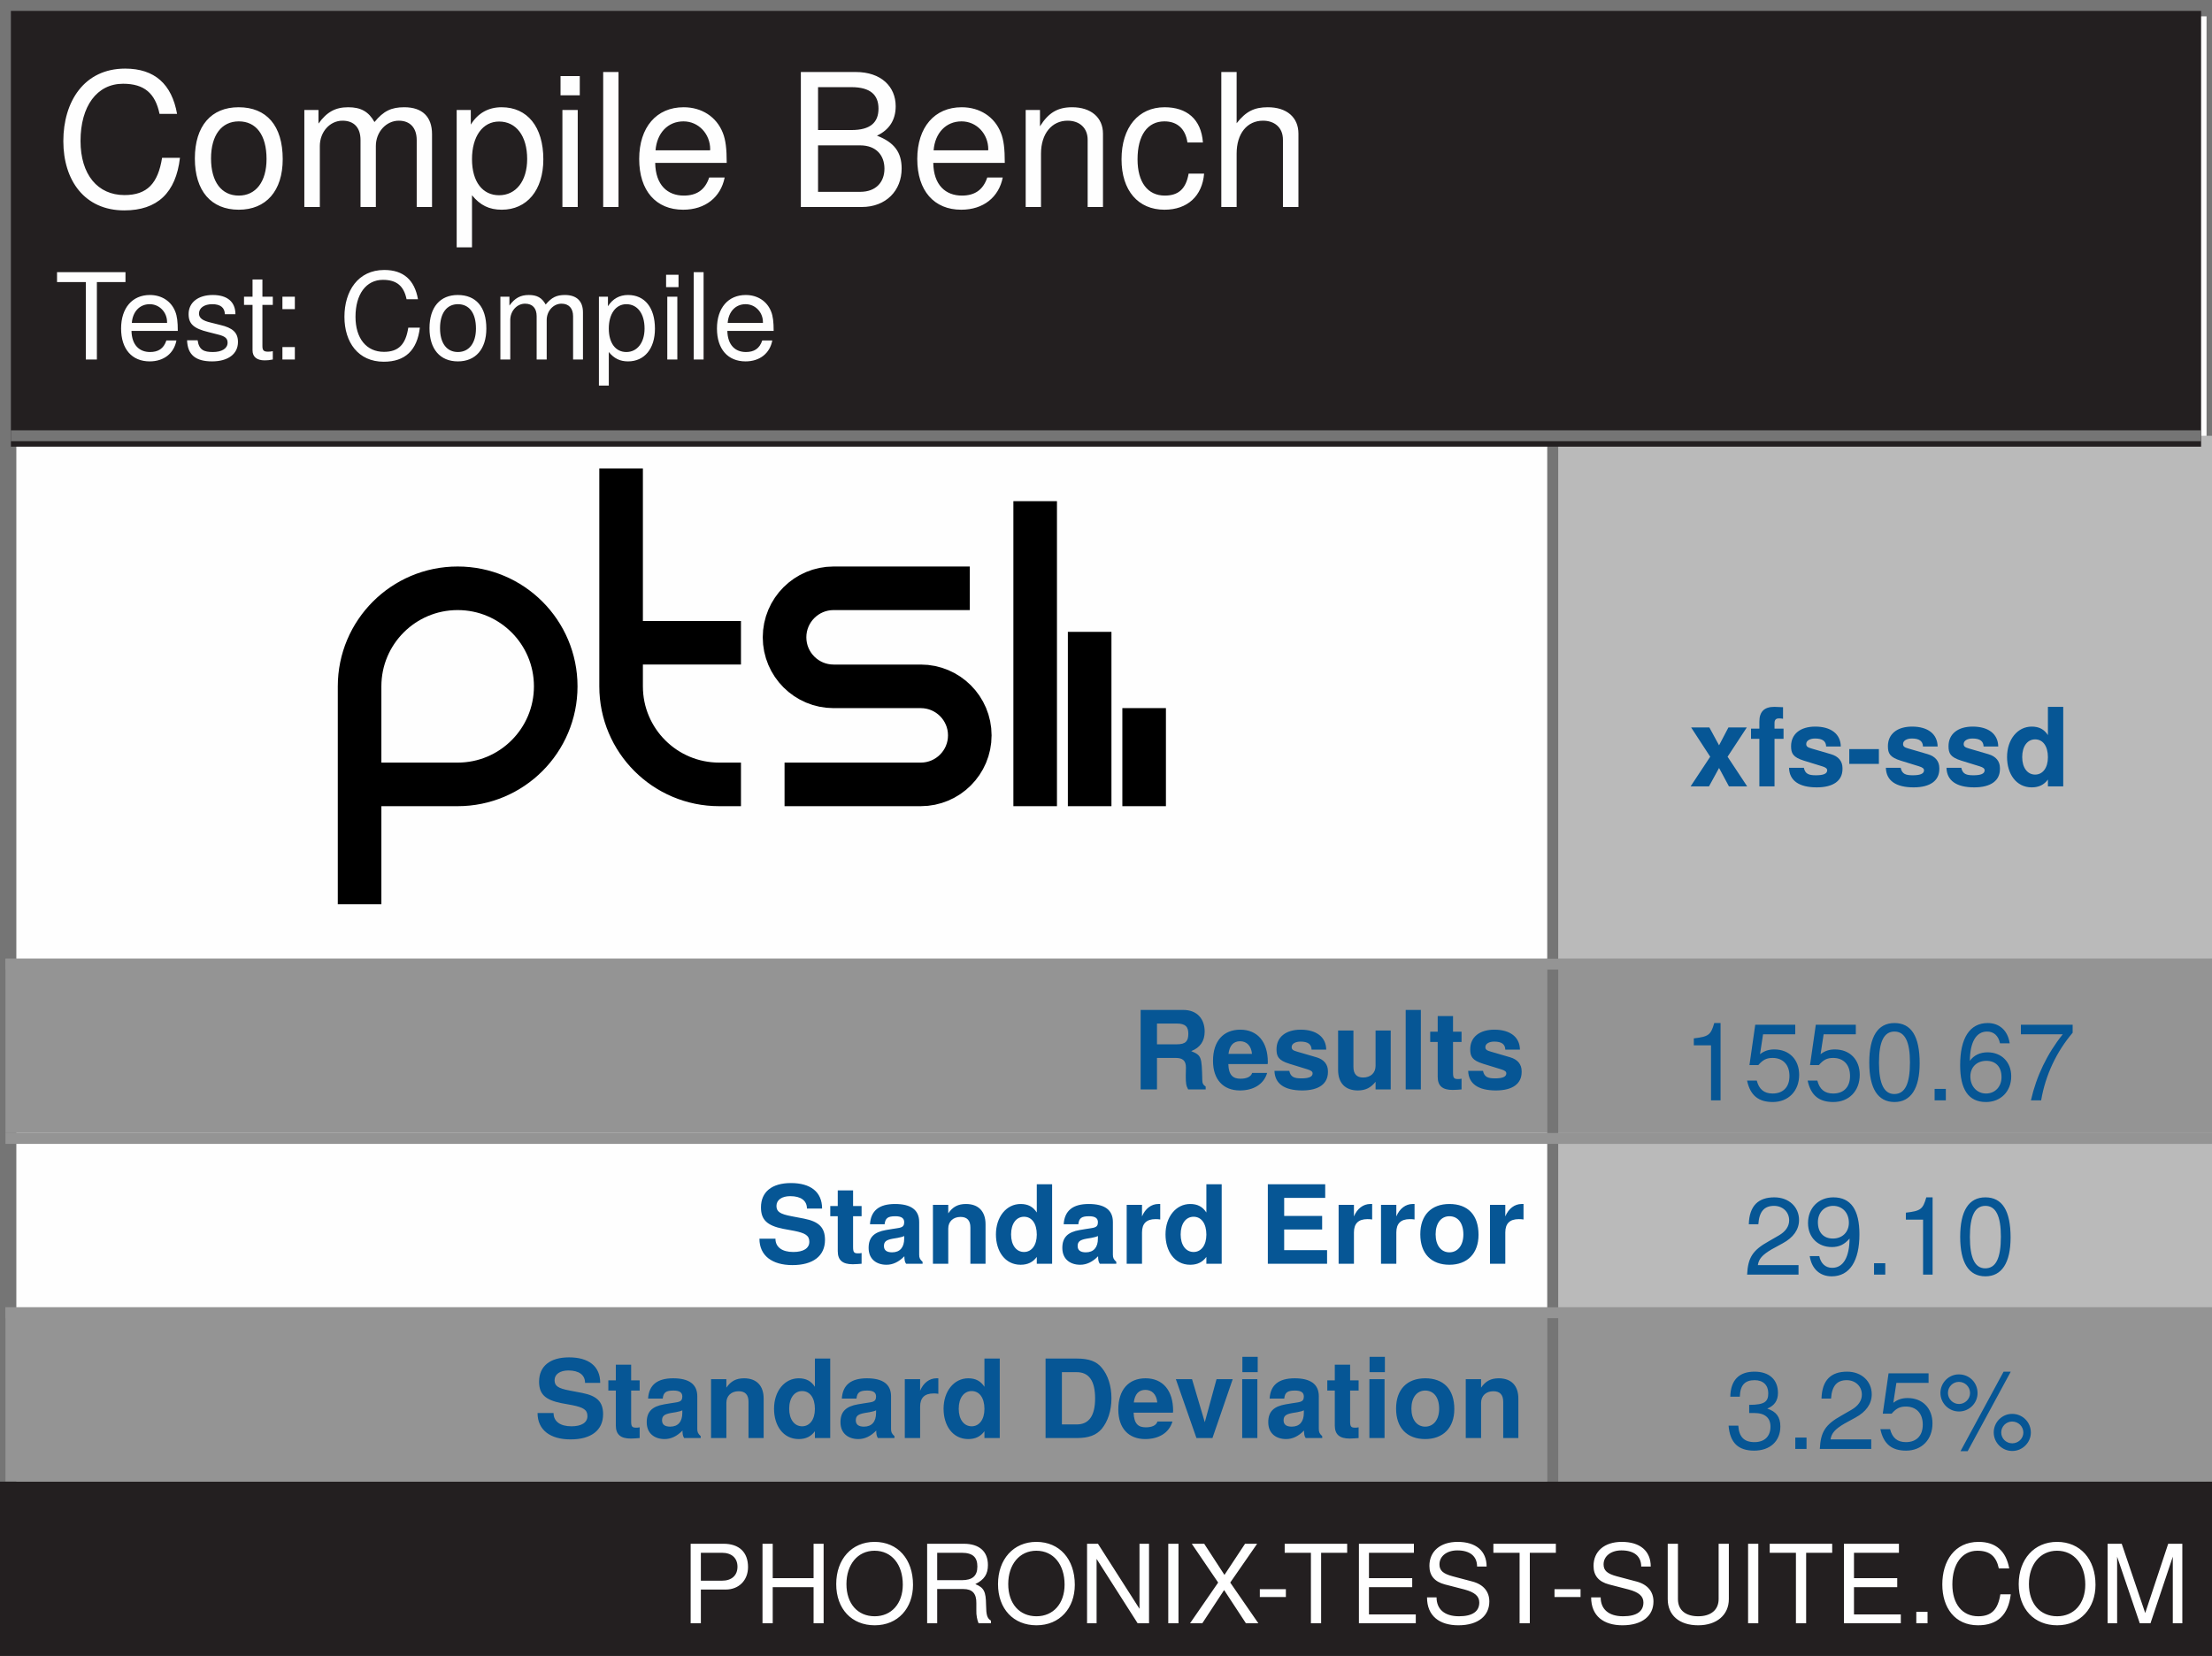
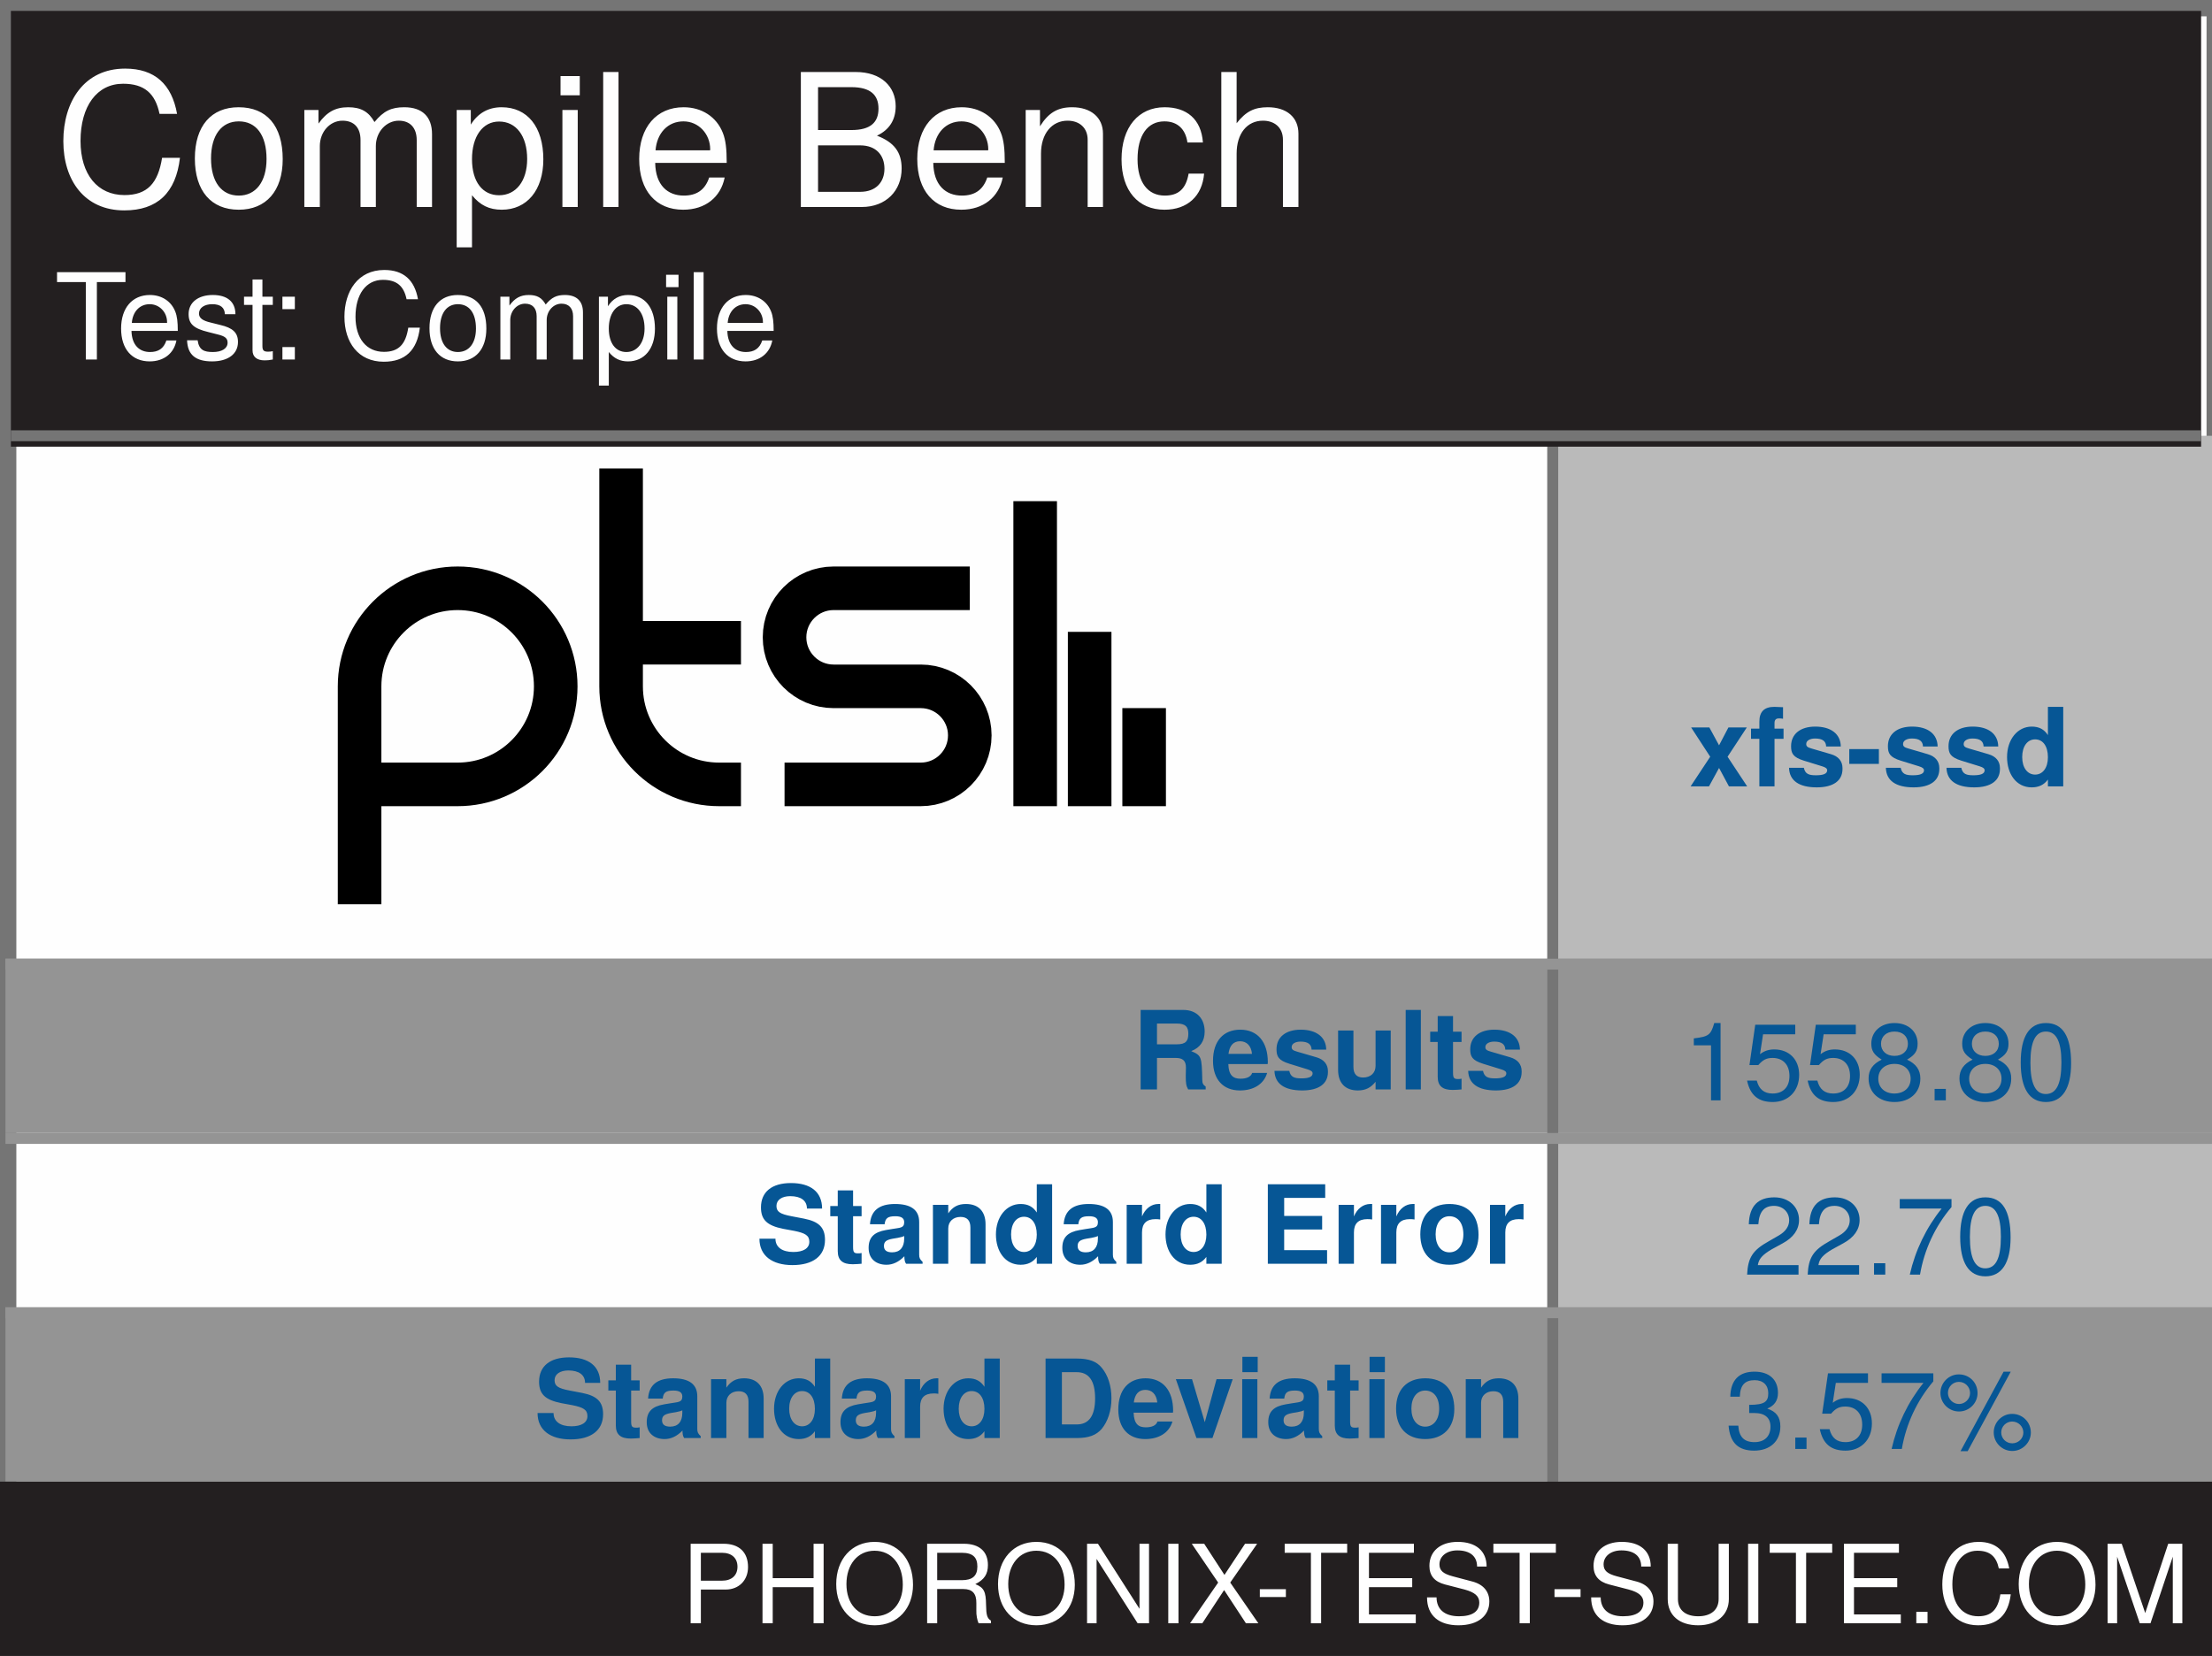
<svg xmlns="http://www.w3.org/2000/svg" xmlns:xlink="http://www.w3.org/1999/xlink" version="1.1" font-family="sans-serif, droid-sans, helvetica, verdana, tahoma" viewbox="0 0 203 152" width="203" height="152" preserveAspectRatio="xMinYMin meet">
  <rect x="0" y="0" width="203" height="152" fill="#FEFEFE" stroke="#757575" stroke-width="2" />
  <rect x="1" y="1" width="202" height="151" fill="#FEFEFE" stroke="#757575" stroke-width="1" />
  <path d="m74 22v9m-5-16v16m-5-28v28m-23-2h12.5c2.485 0 4.5-2.015 4.5-4.5s-2.015-4.5-4.5-4.5h-8c-2.485 0-4.5-2.015-4.5-4.5s2.015-4.5 4.5-4.5h12.5m-21 5h-11m11 13h-2c-4.971 0-9-4.029-9-9v-20m-24 40v-20c0-4.971 4.029-9 9-9 4.971 0 9 4.029 9 9s-4.029 9-9 9h-9" stroke="#000000" stroke-width="4" fill="none" transform="translate(31,43)" />
  <line x1="142" y1="88" x2="203" y2="88" stroke="#BABABA" stroke-width="96" stroke-dasharray="61,61" />
  <line x1="102" y1="88" x2="102" y2="136" stroke="#949494" stroke-width="203" stroke-dasharray="16,16" />
  <line x1="142" y1="88" x2="203" y2="88" stroke="#757575" stroke-width="96" stroke-dasharray="1,60" />
  <rect x="1" y="1" width="201" height="40" fill="#231f20" />
  <text x="5" y="19" font-size="17" fill="#FEFEFE" text-anchor="start">Compile Bench</text>
  <text x="5" y="33" font-size="11" fill="#FEFEFE" text-anchor="start">Test: Compile</text>
  <line x1="1" y1="40" x2="202" y2="40" stroke="#757575" stroke-width="1" />
  <g font-size="10" font-weight="bold" text-anchor="end" fill="#065695">
    <text x="140" y="100" fill="#065695">Results</text>
    <text x="140" y="116" fill="#065695">Standard Error</text>
    <text x="140" y="132" fill="#065695">Standard Deviation</text>
  </g>
  <g font-size="10" fill="#065695" font-weight="bold" text-anchor="middle" dominant-baseline="text-before-edge">
    <text x="172.5" y="64">xfs-ssd</text>
  </g>
  <g />
  <g text-anchor="middle" font-size="10">
-     <text x="172.5" y="101" fill="#065695" xlink:title="STD Dev: 3.25%;  STD Error: 29.10">1550.67</text>
-     <text x="172.5" y="117" fill="#065695">29.10</text>
-     <text x="172.5" y="133" fill="#065695">3.25%</text>
+     <text x="172.5" y="101" fill="#065695" xlink:title="STD Dev: 3.57%;  STD Error: 22.70">1558.80</text>
+     <text x="172.5" y="117" fill="#065695">22.70</text>
+     <text x="172.5" y="133" fill="#065695">3.57%</text>
  </g>
  <line x1="102" y1="88" x2="102" y2="136" stroke="#949494" stroke-width="203" stroke-dasharray="1,15" />
  <rect x="0" y="136" width="203" height="16" fill="#231f20" />
  <a xlink:href="http://www.phoronix-test-suite.com/" xlink:show="new">
    <text x="201" y="149" font-size="10" fill="#FFFFFF" text-anchor="end" xlink:show="new">PHORONIX-TEST-SUITE.COM</text>
  </a>
</svg>
